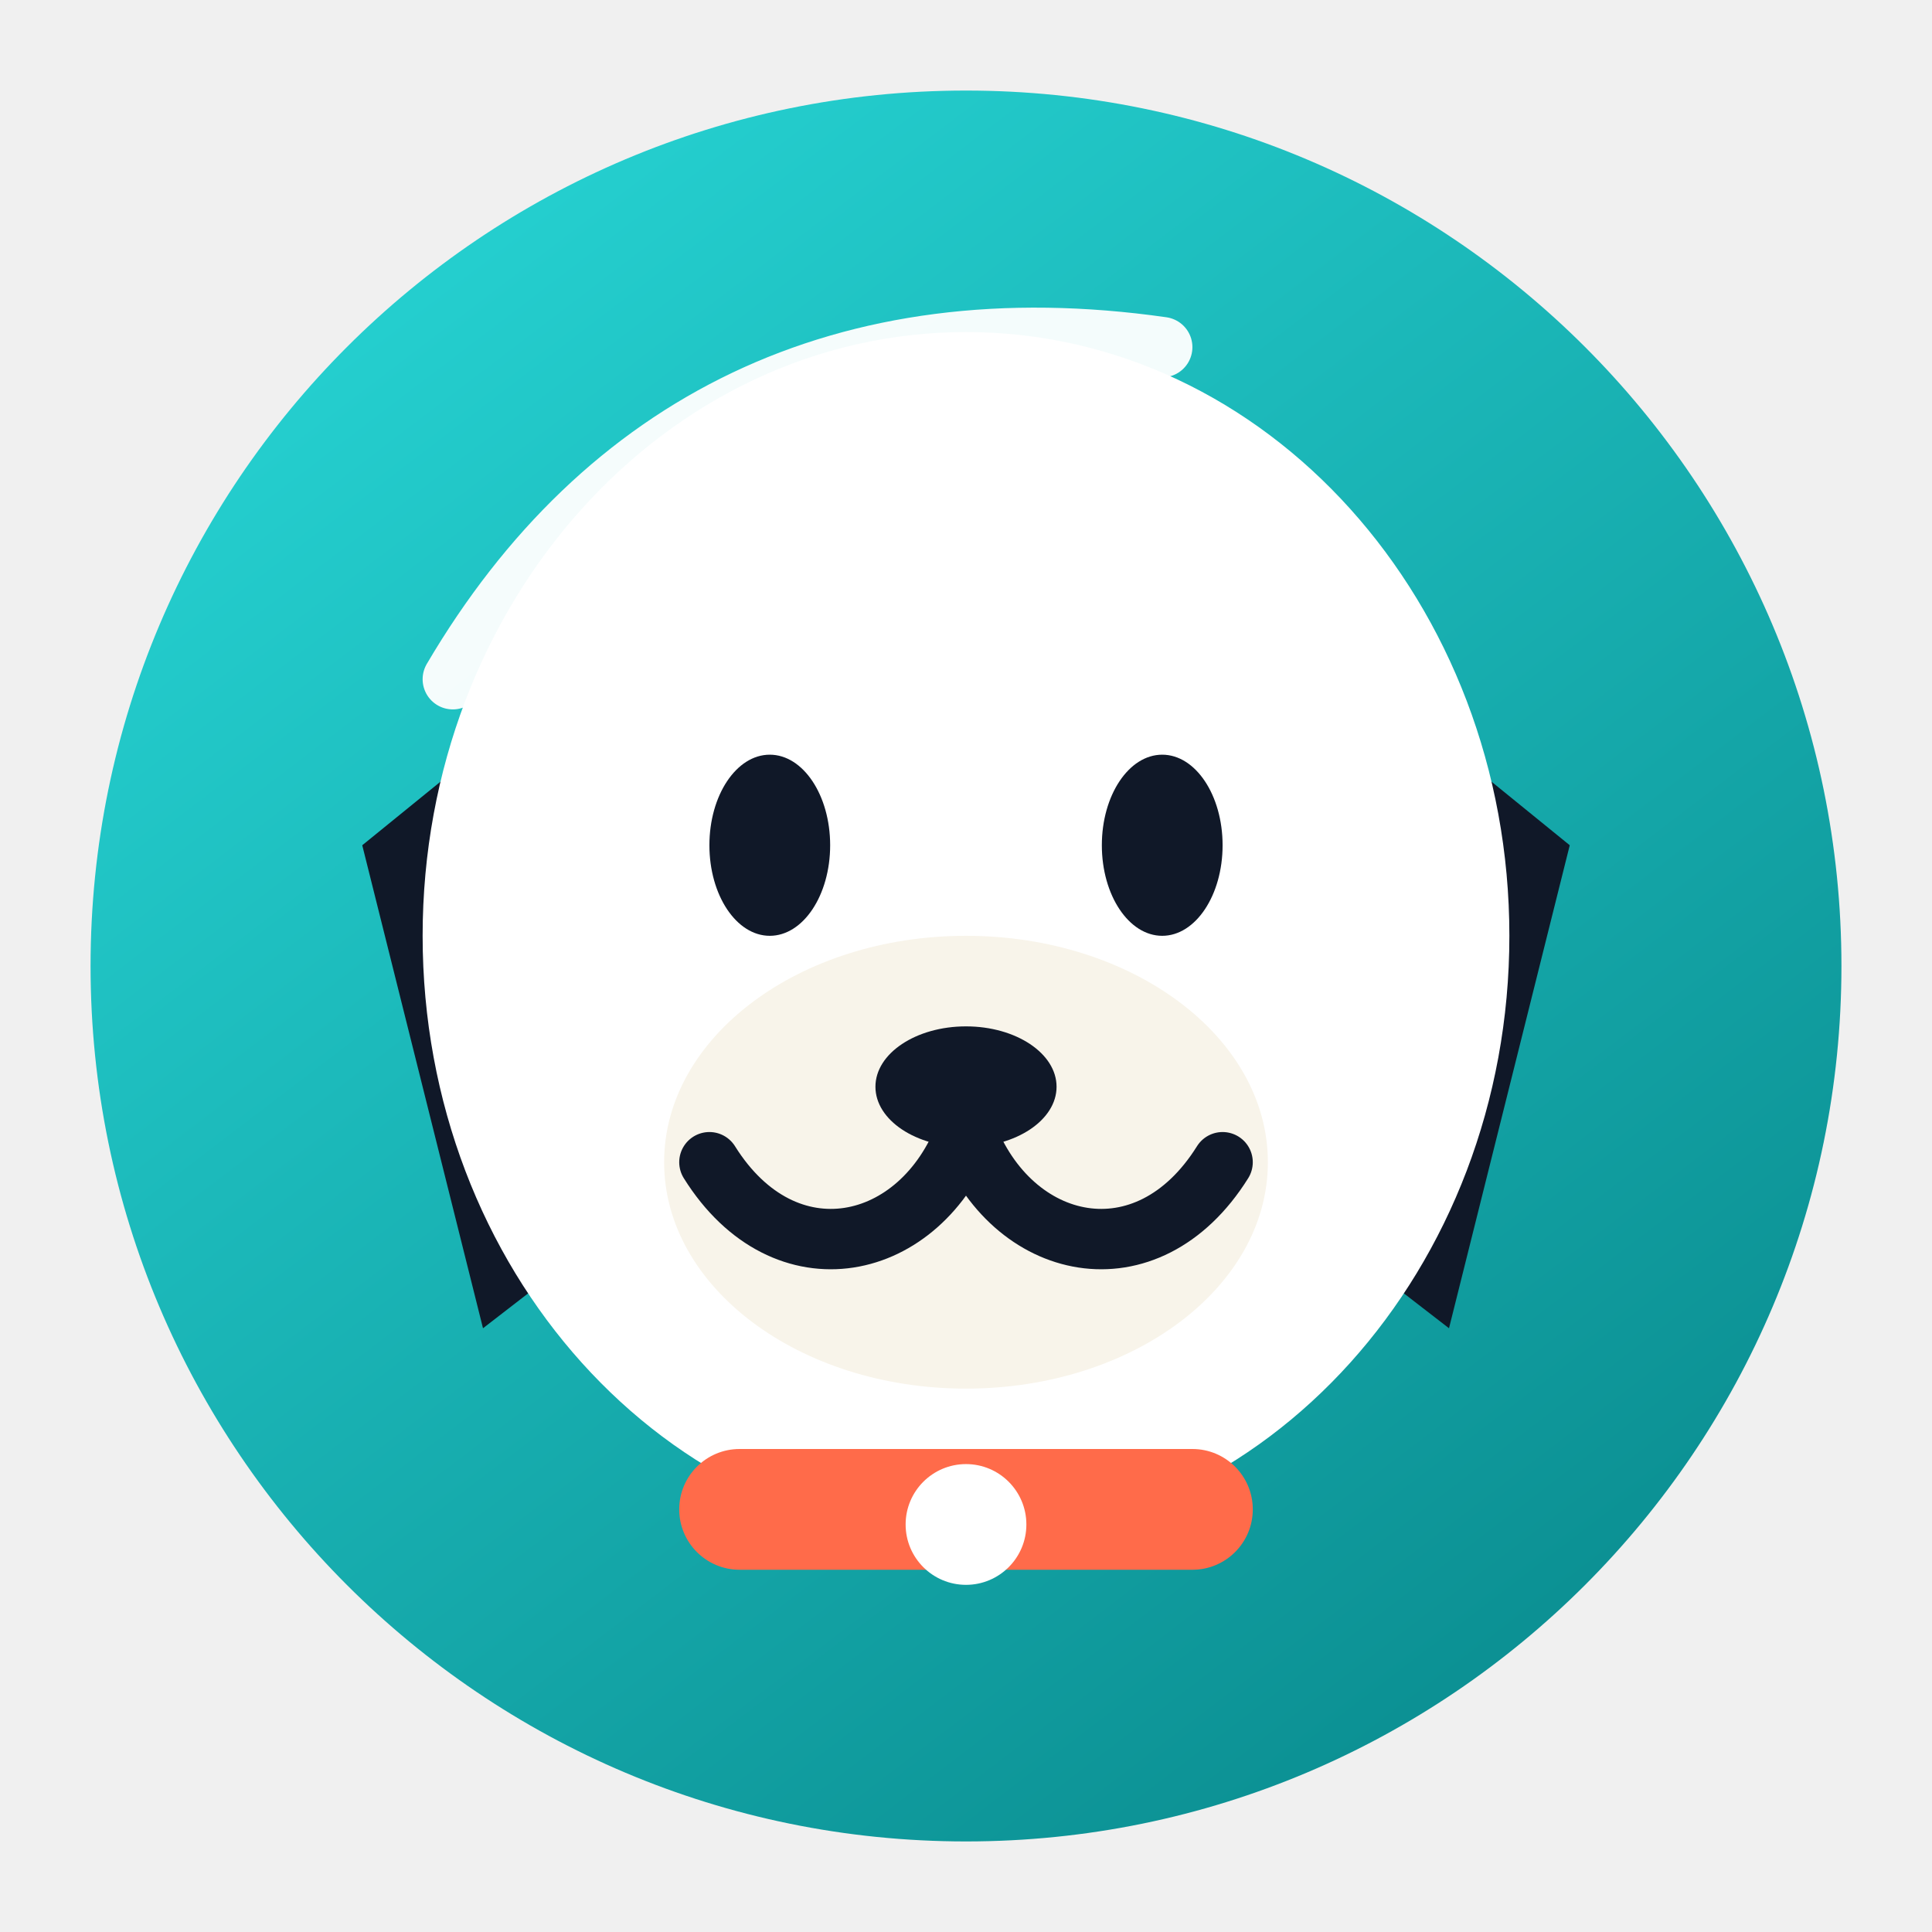
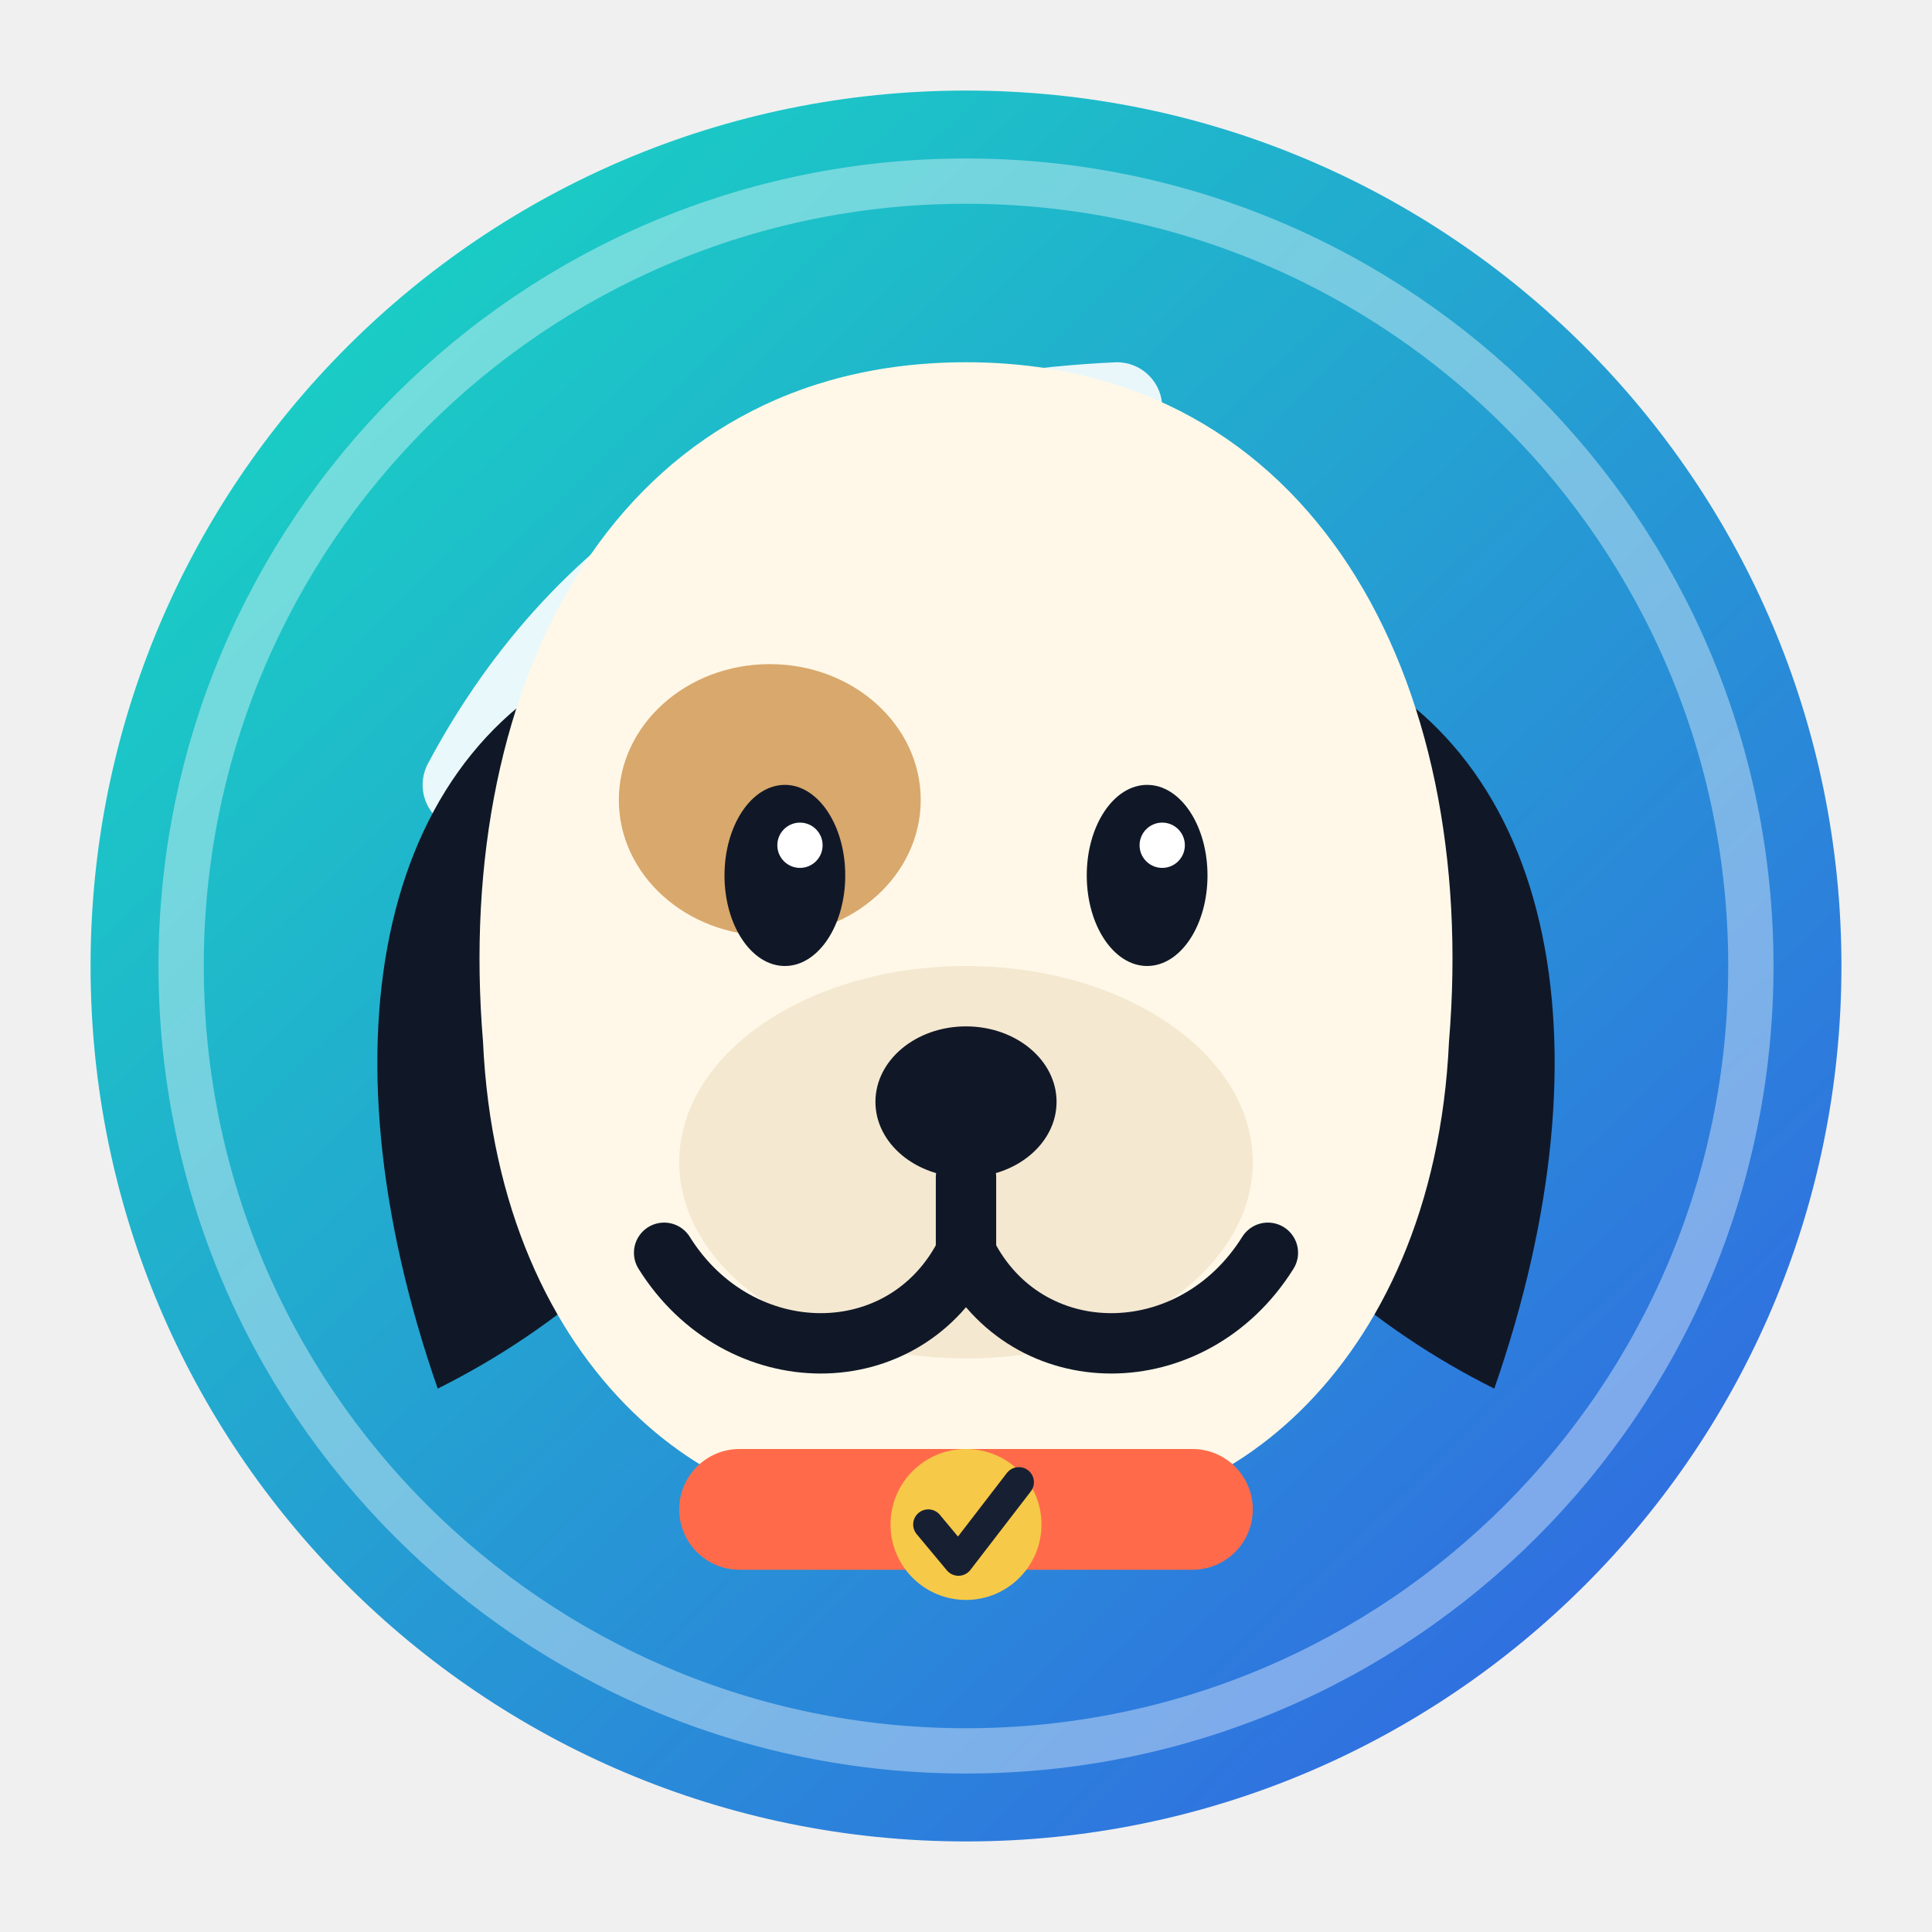
<svg xmlns="http://www.w3.org/2000/svg" viewBox="0 0 128 128" role="img" aria-labelledby="title desc">
  <defs>
-     <linearGradient id="watchdog-bg" x1="18%" x2="82%" y1="8%" y2="92%">
-       <stop offset="0%" stop-color="#25d0d0" />
-       <stop offset="100%" stop-color="#0b8f92" />
+     <linearGradient id="watchdog-bg" x1="16" x2="112" y1="14" y2="114" gradientUnits="userSpaceOnUse">
+       <stop offset="0" stop-color="#18d5c2" />
+       <stop offset="1" stop-color="#3267e3" />
    </linearGradient>
  </defs>
  <circle cx="64" cy="64" r="58" fill="url(#watchdog-bg)" />
-   <path d="M40 43 24 56l8 32 22-17Z" fill="#101828" />
-   <path d="M88 43 104 56 96 88 74 71Z" fill="#101828" />
-   <ellipse cx="64" cy="62" rx="36" ry="40" fill="#fff" />
-   <ellipse cx="64" cy="77" rx="20" ry="15" fill="#f8f4ea" />
-   <ellipse cx="51" cy="56" rx="4" ry="6" fill="#101828" />
-   <ellipse cx="77" cy="56" rx="4" ry="6" fill="#101828" />
-   <ellipse cx="64" cy="72" rx="6" ry="4" fill="#101828" />
-   <path d="M64 75c-3 8-12 10-17 2m17-2c3 8 12 10 17 2" fill="none" stroke="#101828" stroke-width="4" stroke-linecap="round" />
+   <circle cx="64" cy="64" r="52" fill="none" stroke="#ffffff" stroke-opacity=".38" stroke-width="3" />
+   <path d="M31 52c8-15 22-24 43-25" fill="none" stroke="#fff" stroke-width="6" stroke-linecap="round" opacity=".9" />
+   <path d="M41 43c-16 6-20 26-12 49 8-4 15-10 21-19 0-13-3-23-9-30Z" fill="#101828" />
+   <path d="M87 43c16 6 20 26 12 49-8-4-15-10-21-19 0-13 3-23 9-30Z" fill="#101828" />
+   <path d="M64 24c-23 0-34 21-32 45 1 22 16 33 28 31 2-.4 3-2 4-2s2 1.6 4 2c12 2 27-9 28-31 2-24-9-45-32-45Z" fill="#fff8e8" />
+   <ellipse cx="51" cy="53" rx="10" ry="9" fill="#d9a86c" />
+   <ellipse cx="64" cy="77" rx="19" ry="13" fill="#f4e8d0" />
+   <ellipse cx="52" cy="58" rx="4" ry="6" fill="#101828" />
+   <ellipse cx="76" cy="58" rx="4" ry="6" fill="#101828" />
+   <circle cx="53" cy="56" r="1.5" fill="#fff" />
+   <circle cx="77" cy="56" r="1.5" fill="#fff" />
+   <ellipse cx="64" cy="73" rx="6" ry="5" fill="#101828" />
+   <path d="M64 78v5" stroke="#101828" stroke-width="4" stroke-linecap="round" />
+   <path d="M64 83c-4 8-15 8-20 0m20 0c4 8 15 8 20 0" fill="none" stroke="#101828" stroke-width="4" stroke-linecap="round" />
  <rect x="45" y="96" width="38" height="8" rx="4" fill="#ff6b4a" />
-   <circle cx="64" cy="101" r="4" fill="#fff" />
-   <path d="M30 45c10-17 26-25 47-22" fill="none" stroke="#fff" stroke-width="4" stroke-linecap="round" opacity=".95" />
+   <circle cx="64" cy="101" r="5" fill="#f7c948" />
+   <path d="m61.5 101 2 2.4 4-5.2" fill="none" stroke="#172033" stroke-width="2" stroke-linecap="round" stroke-linejoin="round" />
</svg>
